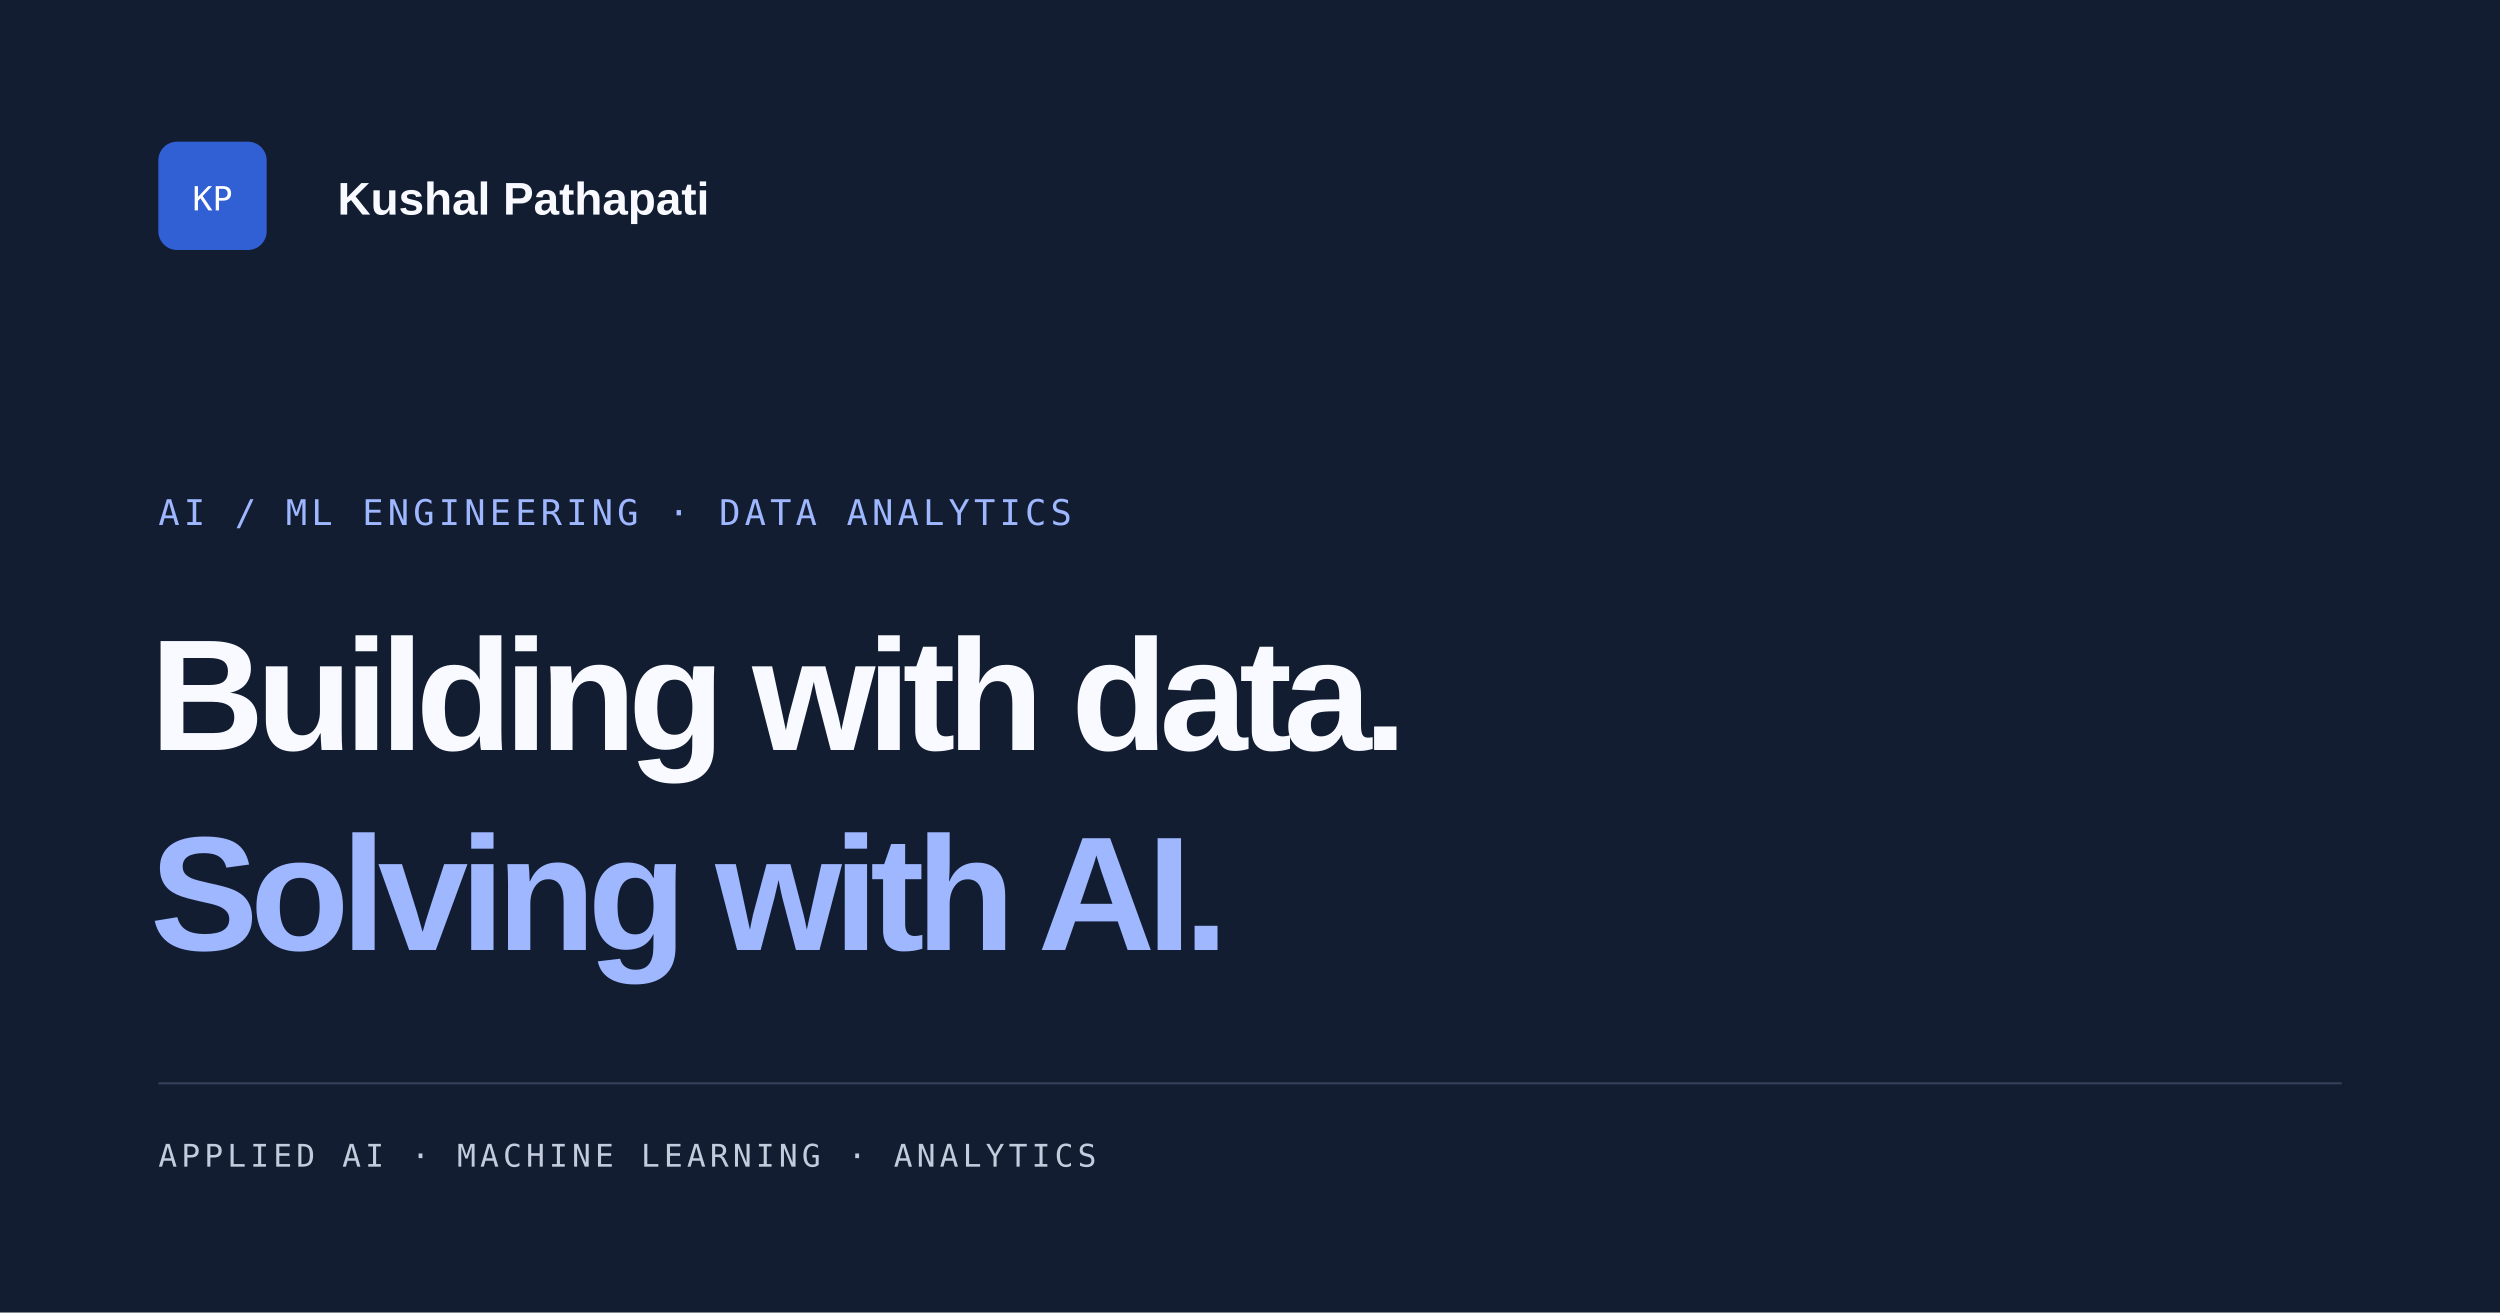
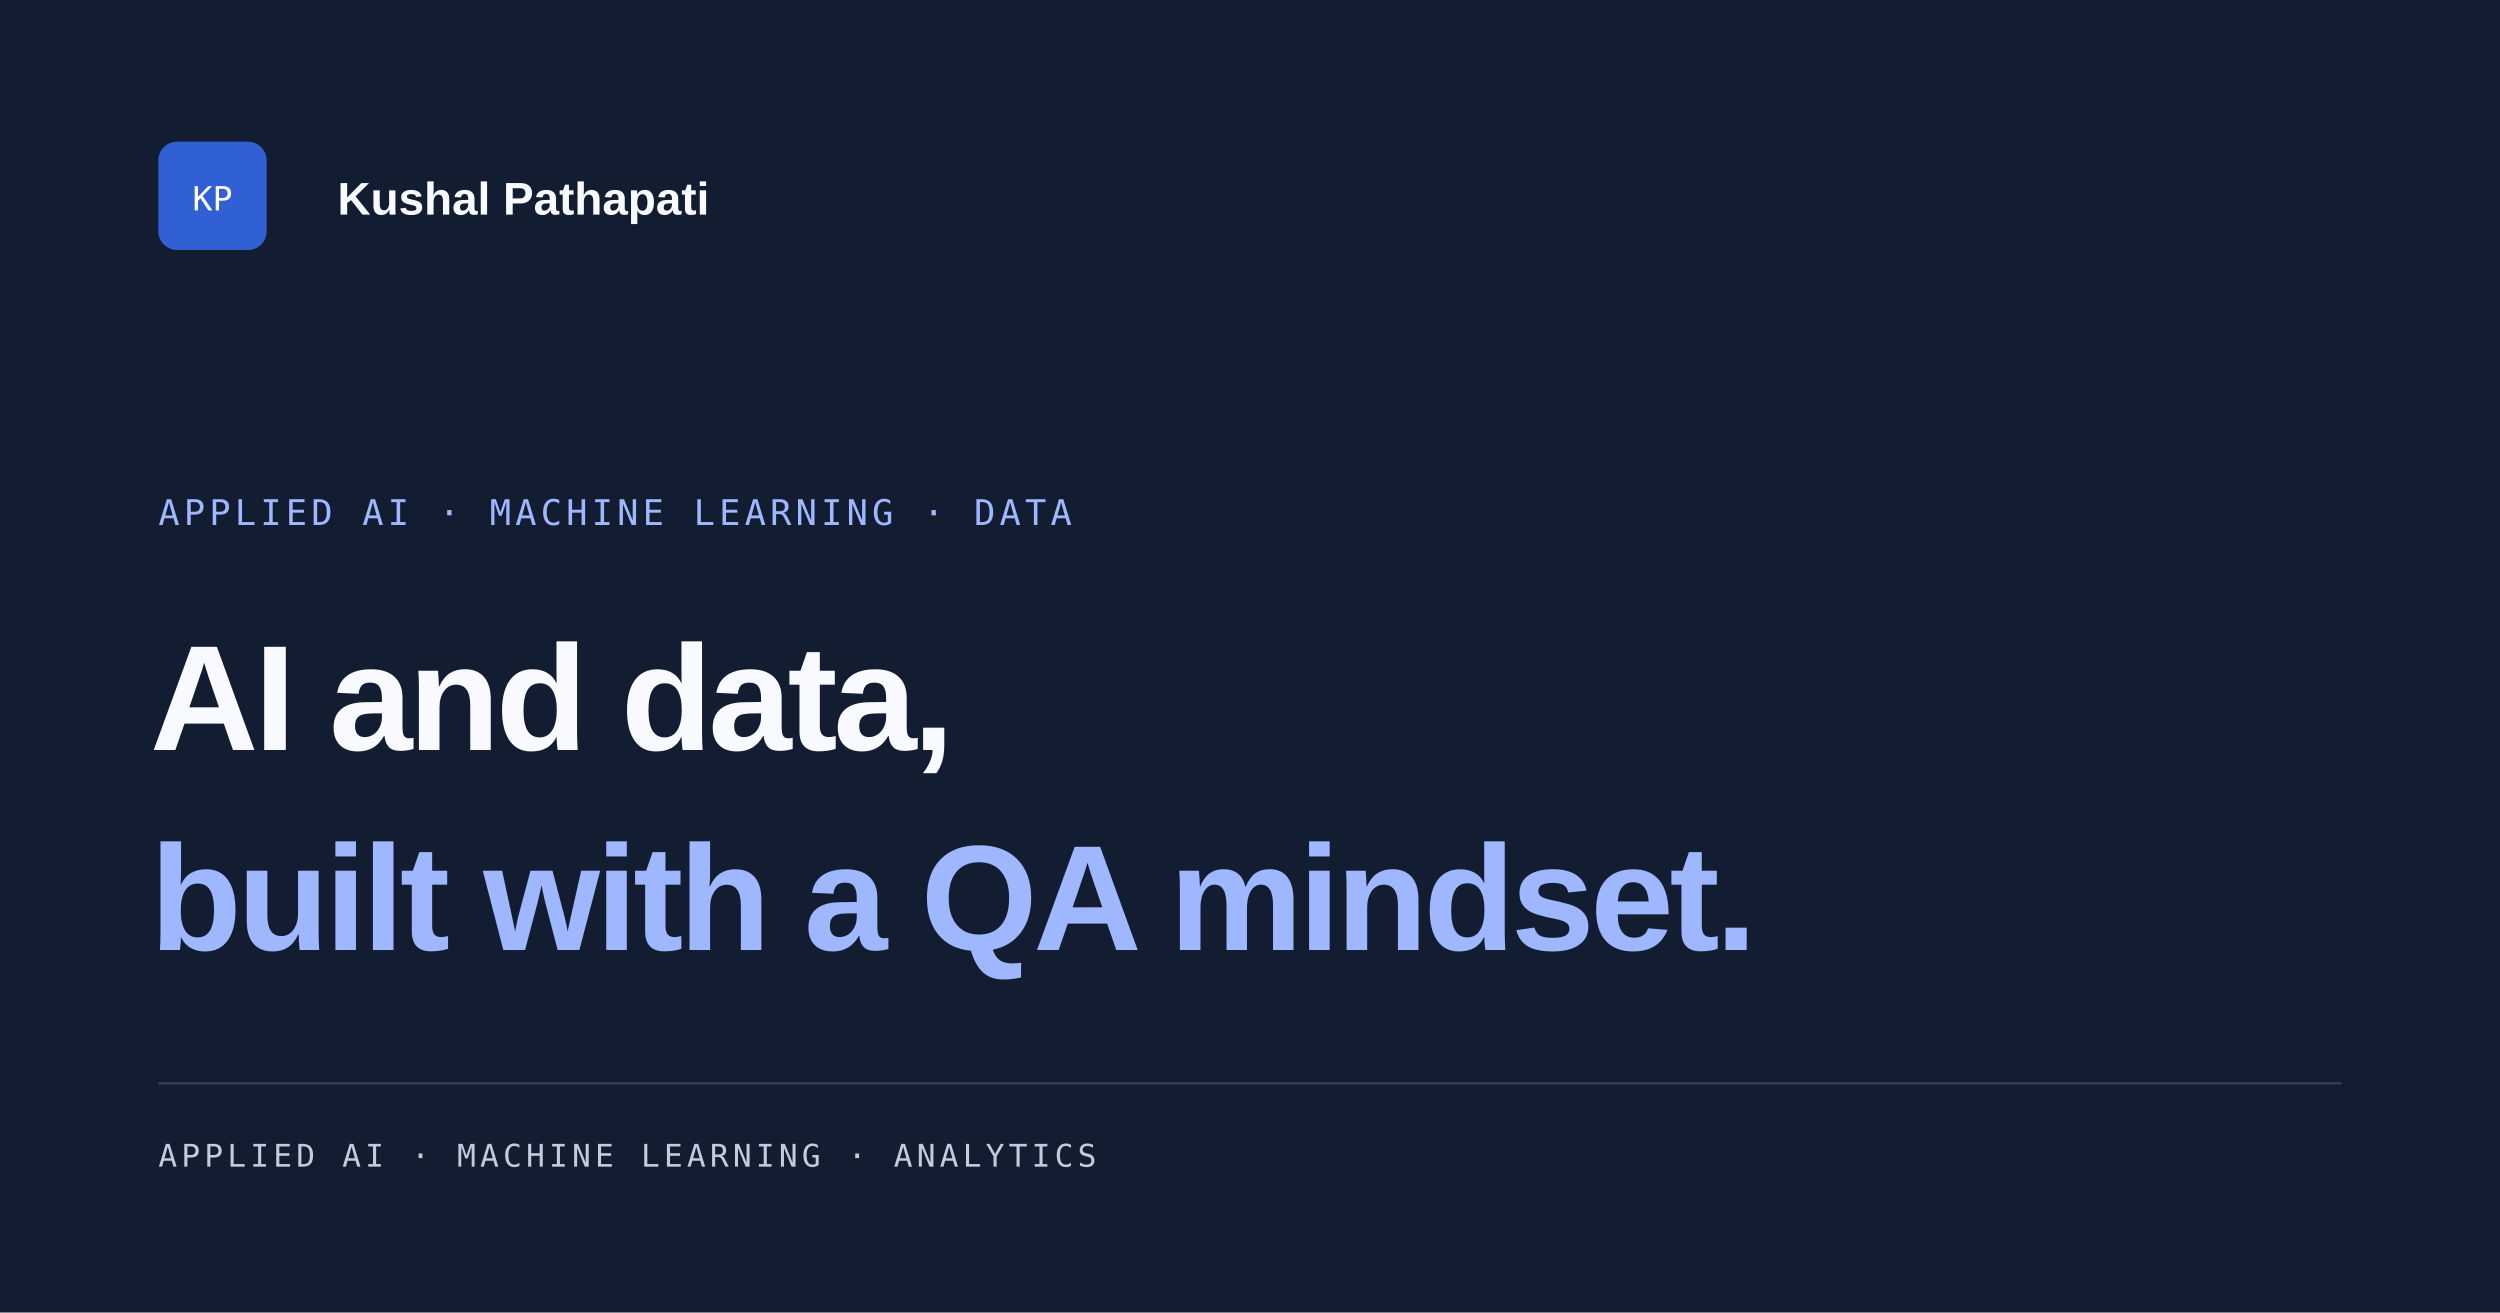
<svg xmlns="http://www.w3.org/2000/svg" width="1200" height="630" viewBox="0 0 1200 630">
  <rect width="1200" height="630" fill="#121d32" />
  <rect x="76" y="68" width="52" height="52" rx="9" fill="#315fd4" />
  <text x="102" y="101" text-anchor="middle" fill="#ffffff" font-family="monospace" font-size="16">KP</text>
  <text x="162" y="103" fill="#f8faff" font-family="Arial,sans-serif" font-size="22" font-weight="700">Kushal Pathapati</text>
-   <text x="76" y="252" fill="#9eb7ff" font-family="monospace" font-size="17" letter-spacing="2">AI / ML ENGINEERING · DATA ANALYTICS</text>
-   <text x="72" y="360" fill="#f8faff" font-family="Arial,sans-serif" font-size="76" font-weight="700" letter-spacing="-4">Building with data.</text>
-   <text x="72" y="456" fill="#9eb7ff" font-family="Arial,sans-serif" font-size="78" font-weight="700" letter-spacing="-4">Solving with AI.</text>
+   <text x="76" y="252" fill="#9eb7ff" font-family="monospace" font-size="17" letter-spacing="2">APPLIED AI · MACHINE LEARNING · DATA</text>
+   <text x="72" y="360" fill="#f8faff" font-family="Arial,sans-serif" font-size="72" font-weight="700" letter-spacing="-2">AI and data,</text>
+   <text x="72" y="456" fill="#9eb7ff" font-family="Arial,sans-serif" font-size="72" font-weight="700" letter-spacing="-2">built with a QA mindset.</text>
  <path d="M76 520h1048" stroke="#34415a" />
  <text x="76" y="560" fill="#c3ccdc" font-family="monospace" font-size="15" letter-spacing="2">APPLIED AI · MACHINE LEARNING · ANALYTICS</text>
</svg>
